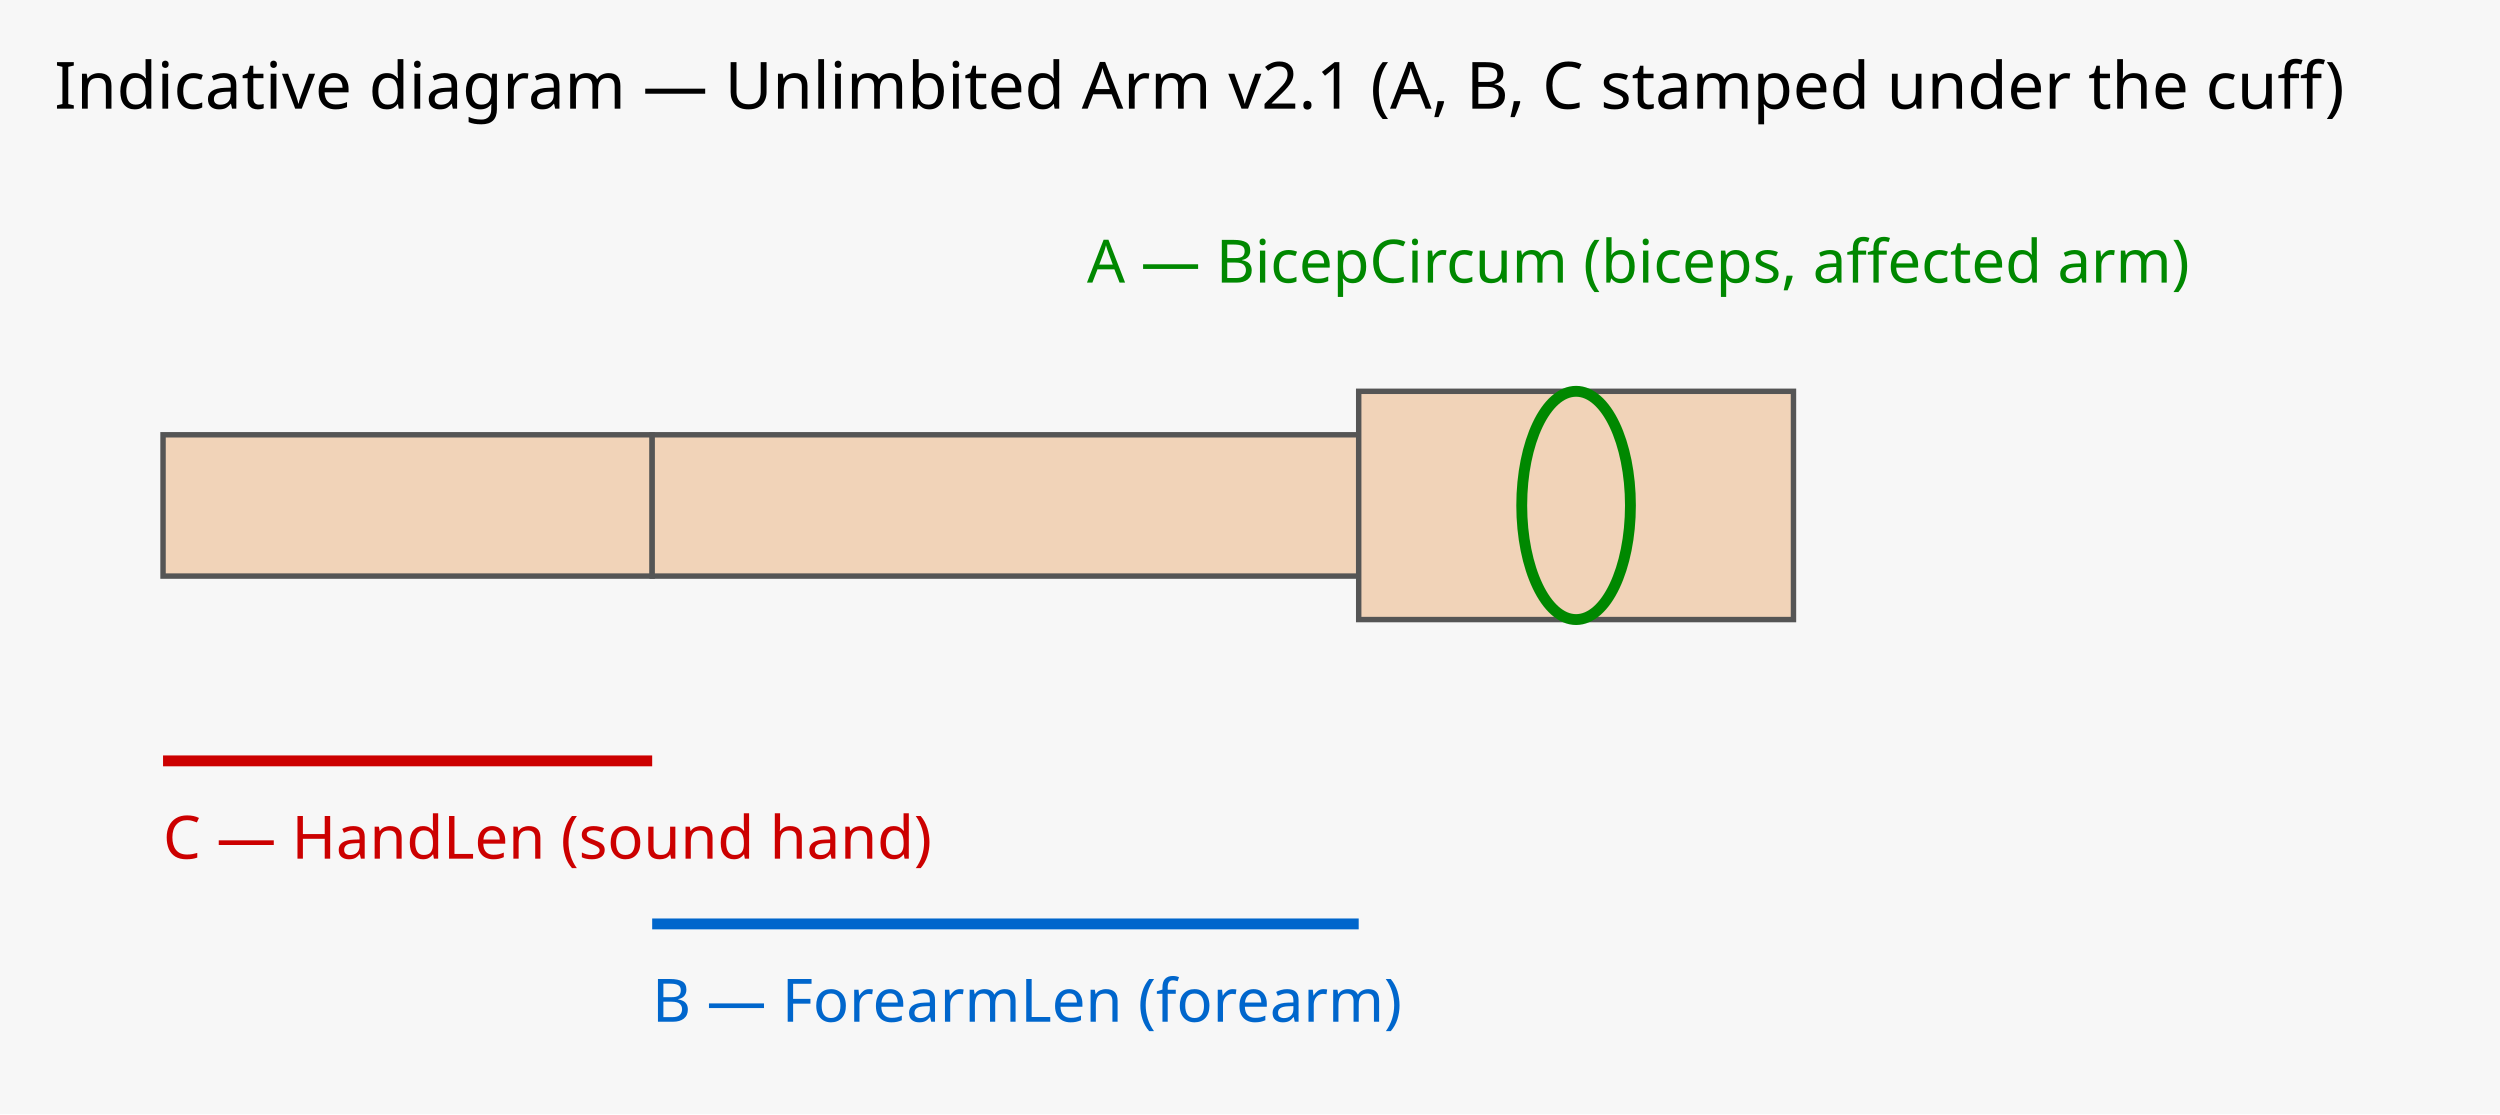
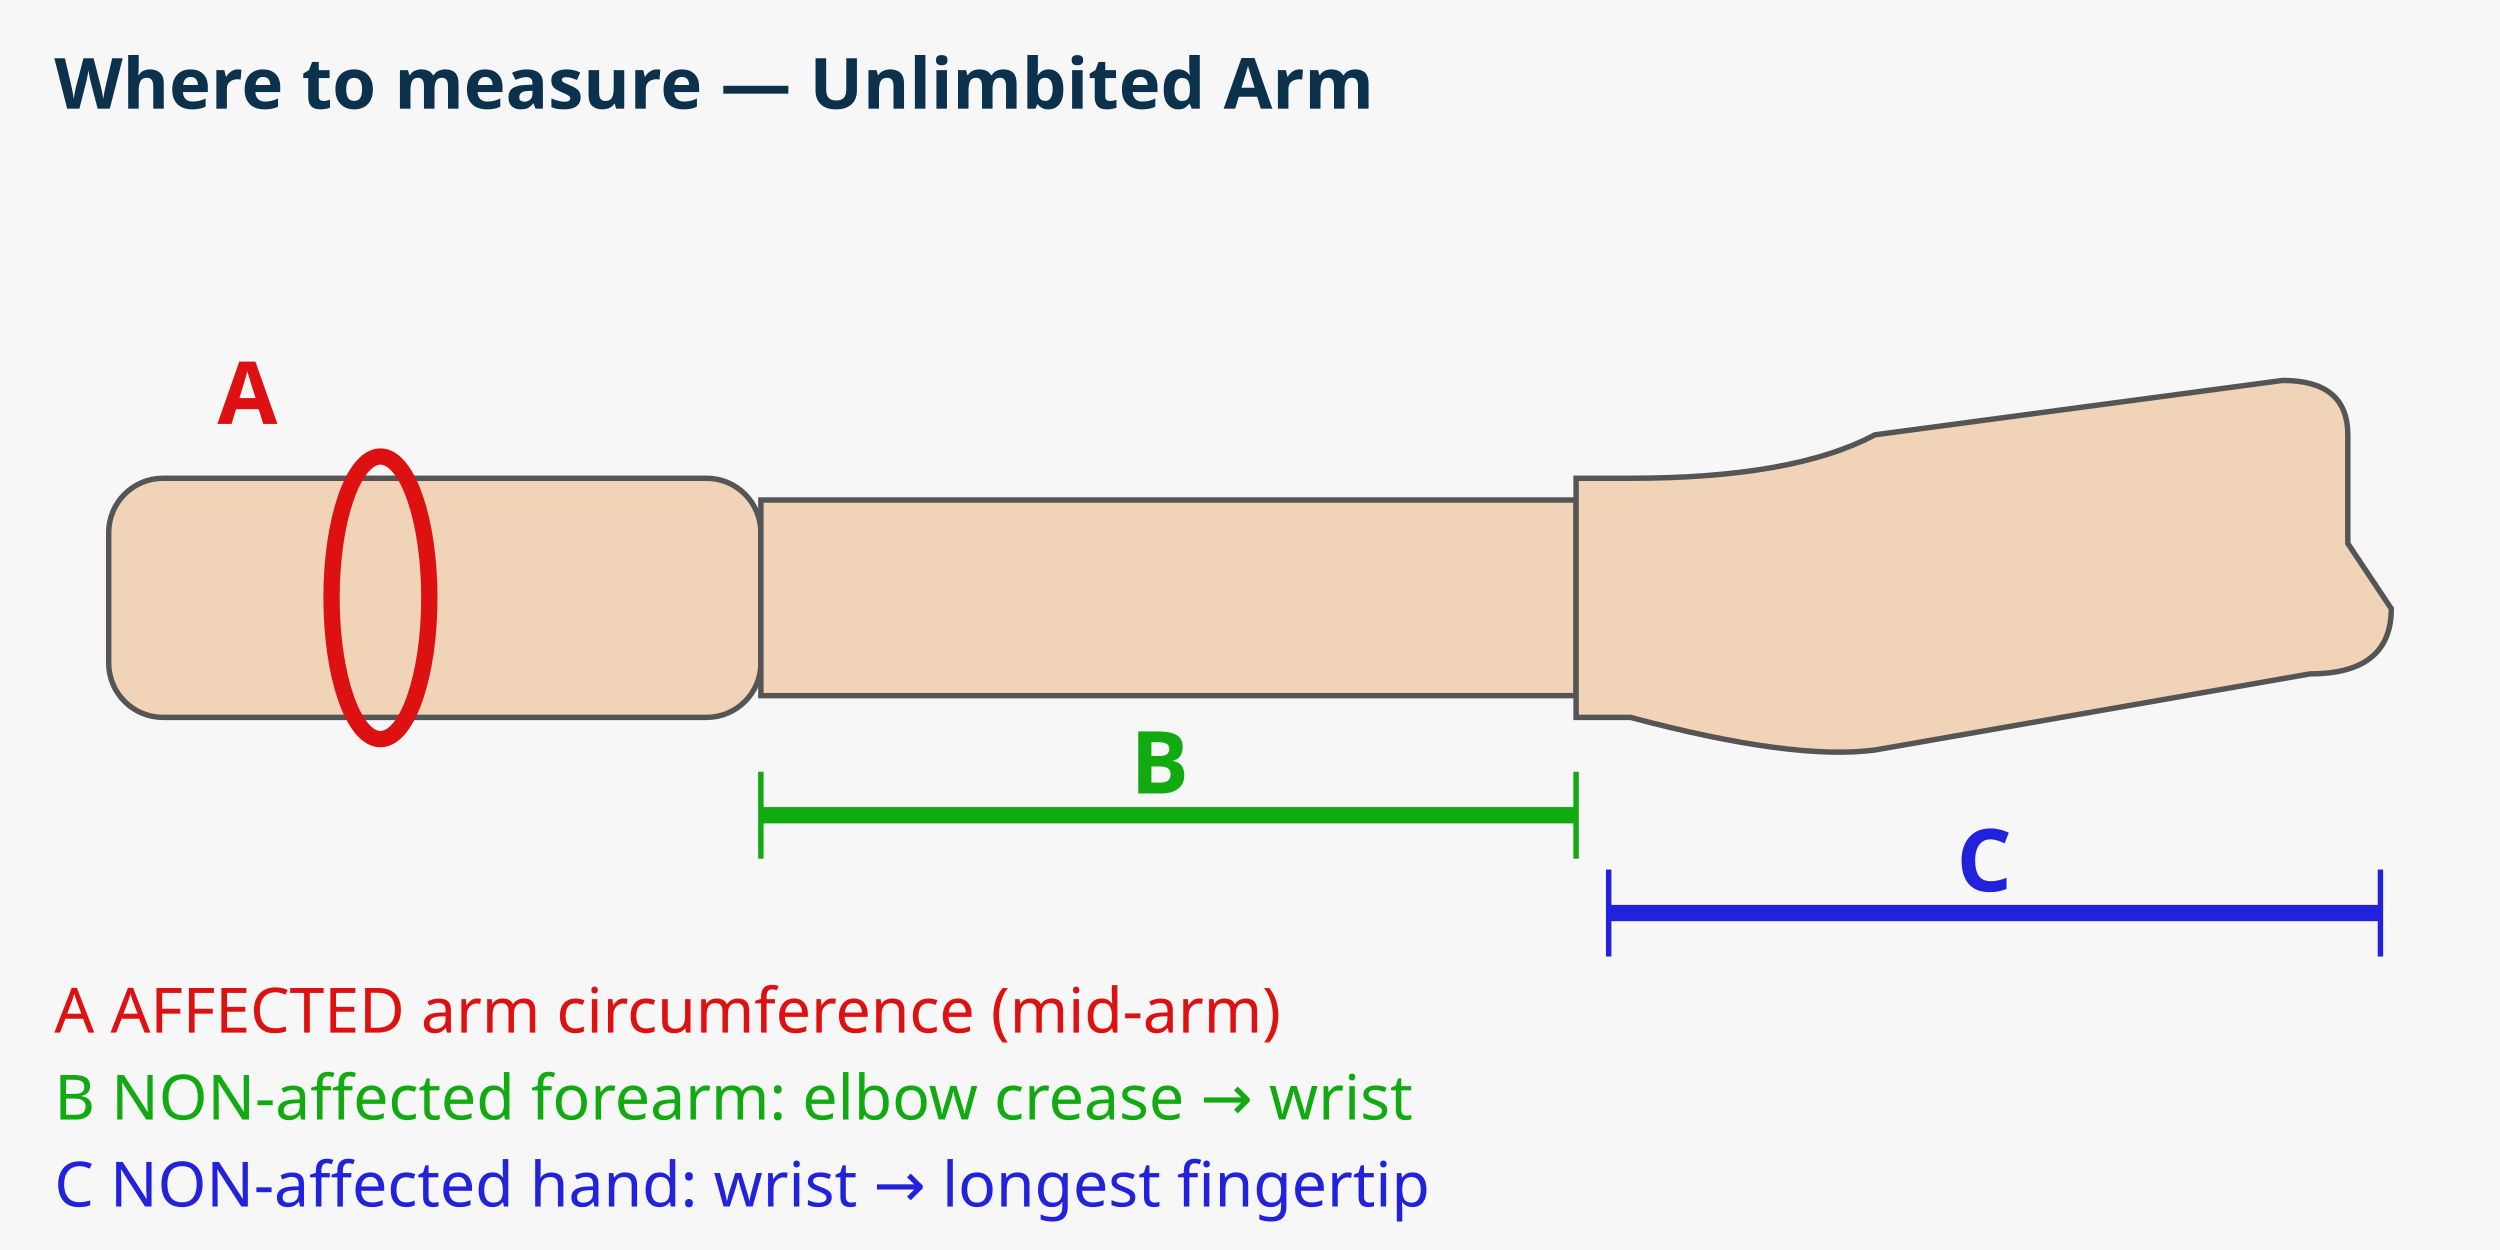
- <svg xmlns="http://www.w3.org/2000/svg" viewBox="0 0 460 205">
-   <rect width="460" height="205" fill="#f7f7f7" />
-   <text x="10" y="20" font-size="12" font-family="sans-serif">Indicative diagram — Unlimbited Arm v2.1 (A, B, C stamped under the cuff)</text>
-   <rect x="30" y="80" width="90" height="26" fill="#f1d3b8" stroke="#555" />
-   <rect x="120" y="80" width="130" height="26" fill="#f1d3b8" stroke="#555" />
-   <rect x="250" y="72" width="80" height="42" fill="#f1d3b8" stroke="#555" />
-   <line x1="30" y1="140" x2="120" y2="140" stroke="#c00" stroke-width="2" />
-   <text x="30" y="158" font-size="11" font-family="sans-serif" fill="#c00">C — HandLen (sound hand)</text>
-   <line x1="120" y1="170" x2="250" y2="170" stroke="#06c" stroke-width="2" />
-   <text x="120" y="188" font-size="11" font-family="sans-serif" fill="#06c">B — ForearmLen (forearm)</text>
-   <ellipse cx="290" cy="93" rx="10" ry="21" fill="none" stroke="#080" stroke-width="2" />
-   <text x="200" y="52" font-size="11" font-family="sans-serif" fill="#080">A — BicepCircum (biceps, affected arm)</text>
+ <svg xmlns="http://www.w3.org/2000/svg" viewBox="0 0 460 230">
+   <rect width="460" height="230" fill="#f7f7f7" />
+   <text x="10" y="20" font-size="13" font-weight="700" font-family="sans-serif" fill="#0b314d">Where to measure — Unlimbited Arm</text>
+   <rect x="20" y="88" width="120" height="44" rx="10" fill="#f1d3b8" stroke="#555" />
+   <rect x="140" y="92" width="150" height="36" fill="#f1d3b8" stroke="#555" />
+   <path d="M290 88 L300 88 Q330 88 345 80 L420 70 Q432 70 432 80 L432 100 L440 112 Q440 124 425 124 L345 138 Q330 140 300 132 L290 132 Z" fill="#f1d3b8" stroke="#555" />
+   <ellipse cx="70" cy="110" rx="9" ry="26" fill="none" stroke="#d11" stroke-width="3" />
+   <text x="40" y="78" font-size="16" font-weight="700" font-family="sans-serif" fill="#d11">A</text>
+   <line x1="140" y1="150" x2="290" y2="150" stroke="#1a1" stroke-width="3" />
+   <line x1="140" y1="142" x2="140" y2="158" stroke="#1a1" />
+   <line x1="290" y1="142" x2="290" y2="158" stroke="#1a1" />
+   <text x="208" y="146" font-size="16" font-weight="700" font-family="sans-serif" fill="#1a1">B</text>
+   <line x1="296" y1="168" x2="438" y2="168" stroke="#22d" stroke-width="3" />
+   <line x1="296" y1="160" x2="296" y2="176" stroke="#22d" />
+   <line x1="438" y1="160" x2="438" y2="176" stroke="#22d" />
+   <text x="360" y="164" font-size="16" font-weight="700" font-family="sans-serif" fill="#22d">C</text>
+   <text x="10" y="190" font-size="11.5" font-family="sans-serif" fill="#d11">A  AFFECTED arm circumference (mid-arm)</text>
+   <text x="10" y="206" font-size="11.5" font-family="sans-serif" fill="#1a1">B  NON-affected forearm: elbow crease → wrist</text>
+   <text x="10" y="222" font-size="11.5" font-family="sans-serif" fill="#22d">C  NON-affected hand: wrist → longest fingertip</text>
</svg>
